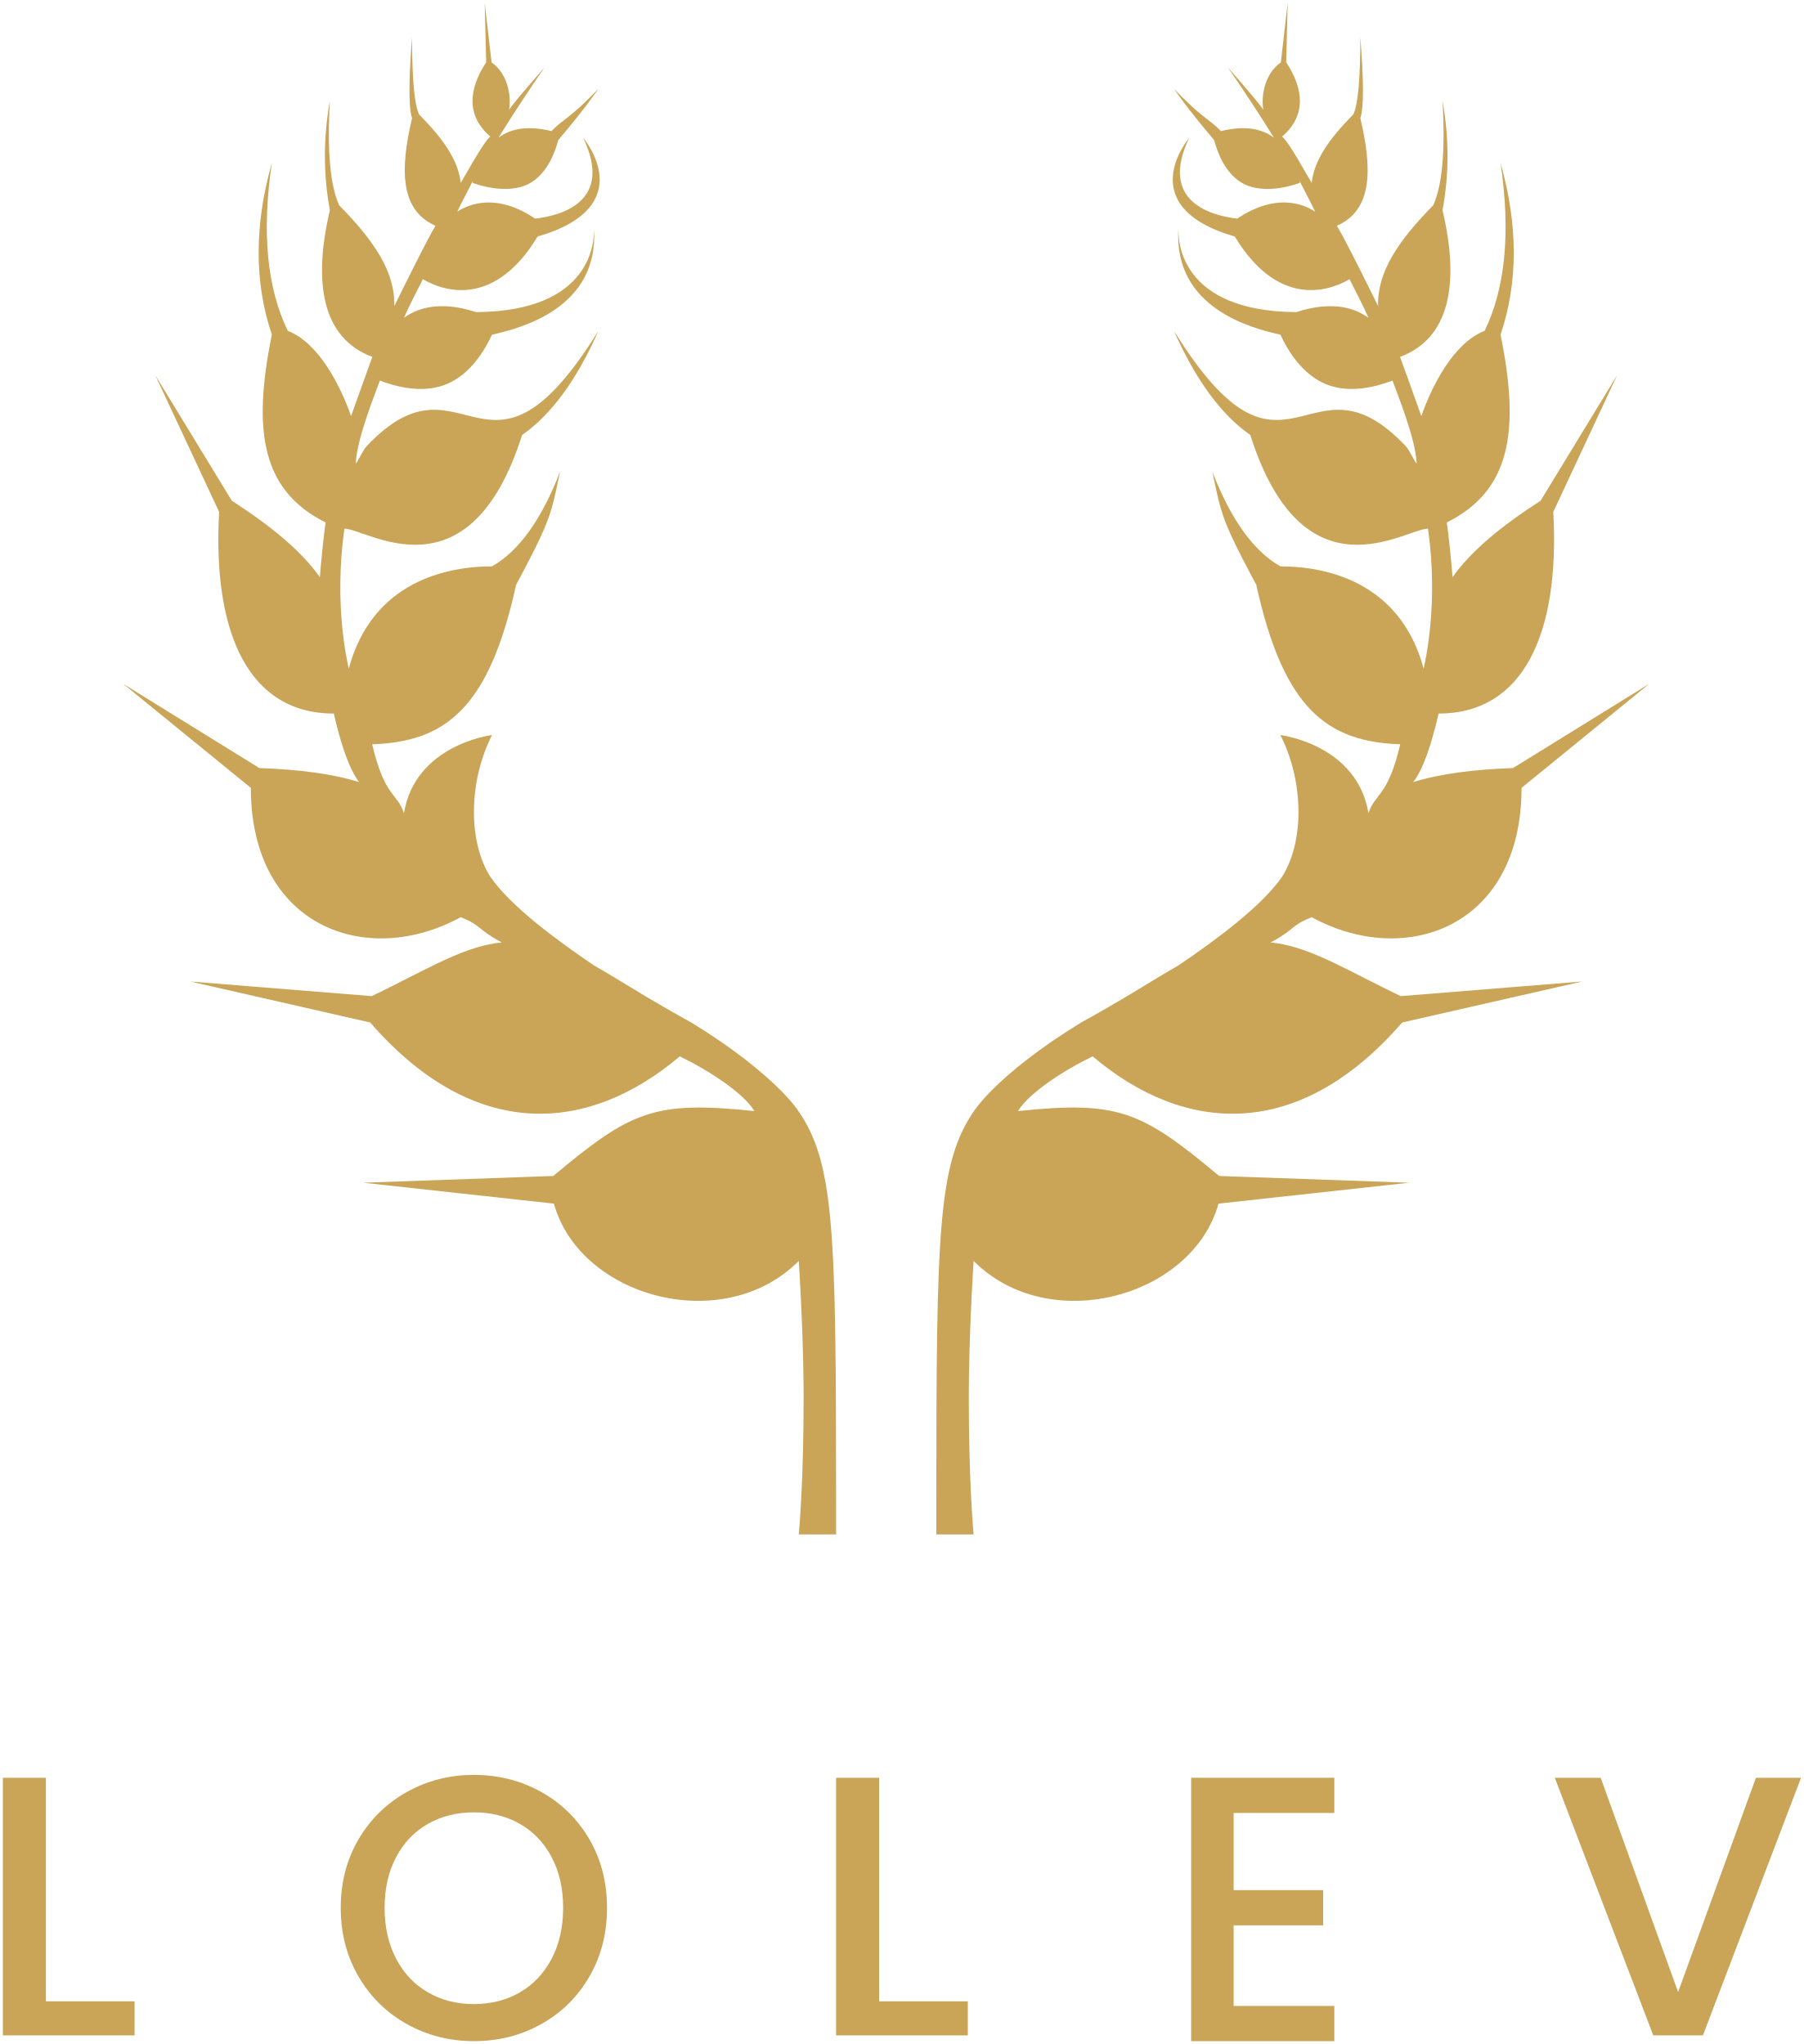
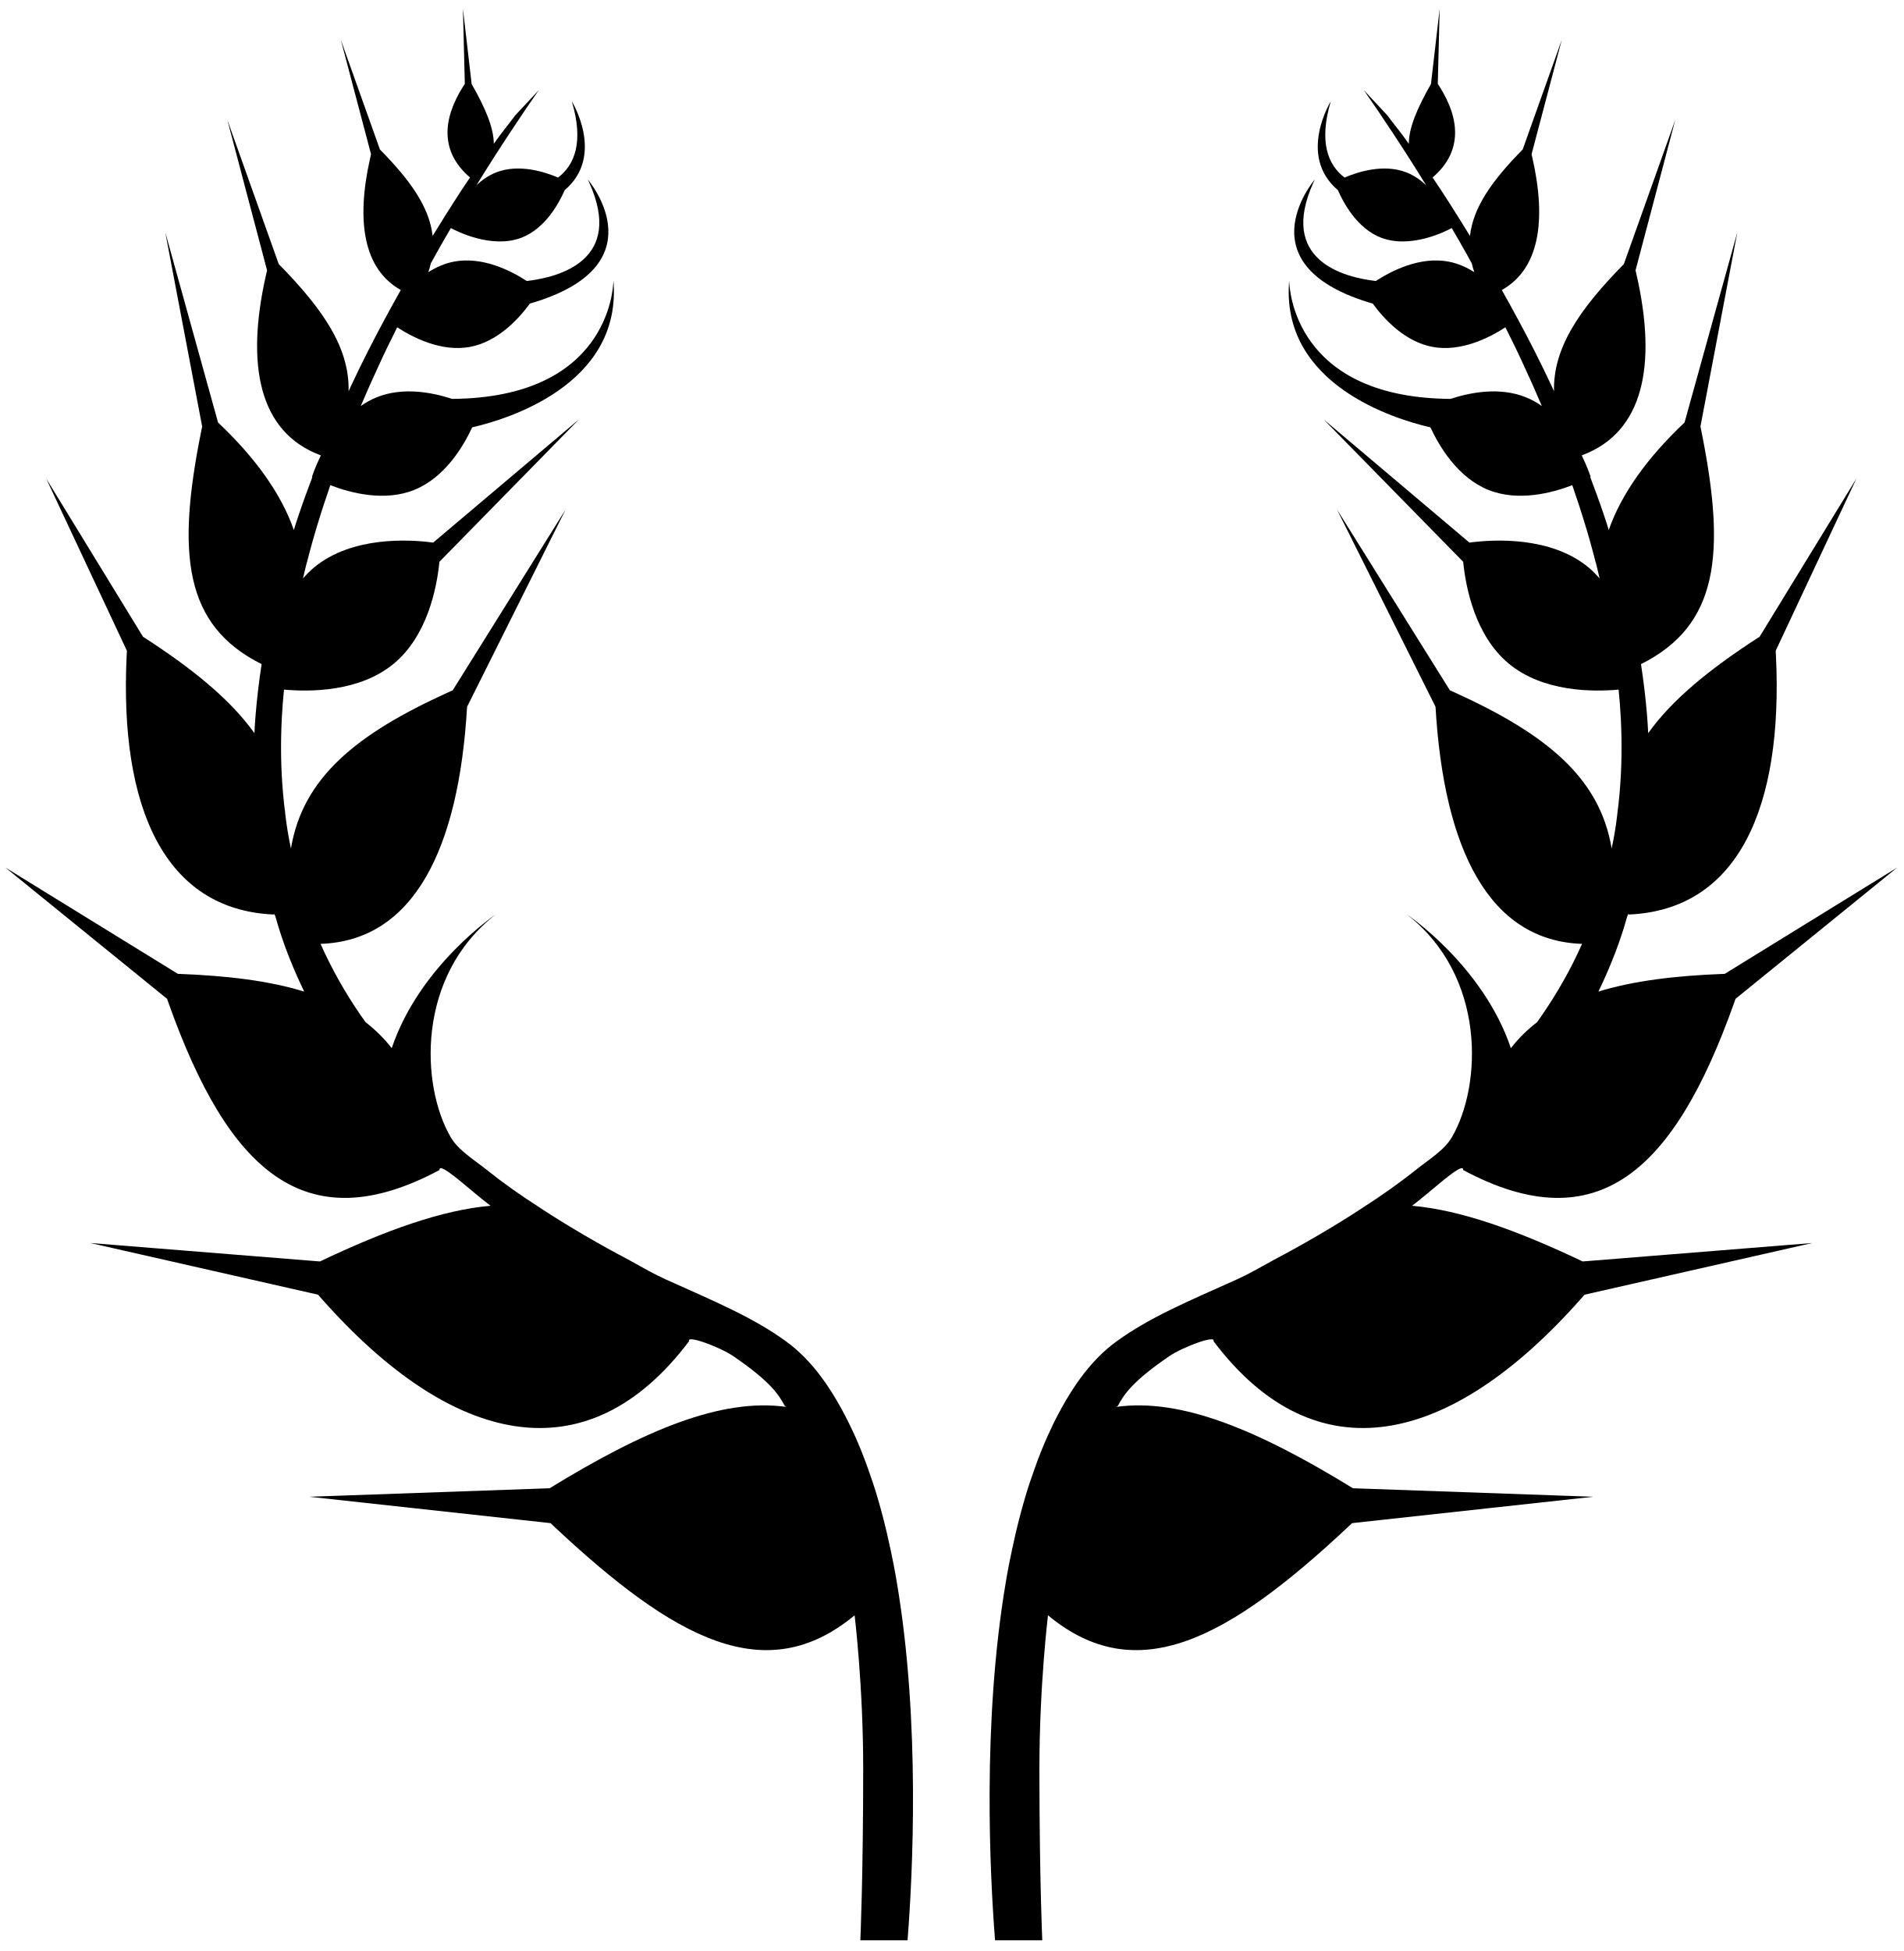
- <svg xmlns="http://www.w3.org/2000/svg" width="630px" height="714px" viewBox="0 0 630 714" version="1.1">
+ <svg xmlns="http://www.w3.org/2000/svg" width="161px" height="165px" viewBox="0 0 161 165" version="1.1">
  <g id="Page-1" stroke="none" stroke-width="1" fill="none" fill-rule="evenodd">
-     <g id="Lolev" transform="translate(-164, -210)" fill="#CAA557">
-       <g id="Logo" transform="translate(164.682, 211.327)">
-         <path d="M465.318,619.673 L465.318,631.966 L430.156,631.966 L430.156,658.932 L461.415,658.932 L461.415,671.225 L430.156,671.225 L430.156,699.377 L465.318,699.377 L465.318,711.673 L415.318,711.673 L415.318,619.673 L465.318,619.673 Z M164.816,618.673 C173.373,618.673 181.213,620.658 188.329,624.625 C195.445,628.591 201.055,634.111 205.161,641.175 C209.265,648.235 211.318,656.214 211.318,665.109 C211.318,674.004 209.265,682.006 205.161,689.112 C201.055,696.222 195.445,701.758 188.329,705.725 C181.213,709.695 173.373,711.673 164.816,711.673 C156.345,711.673 148.551,709.695 141.435,705.725 C134.315,701.758 128.686,696.222 124.537,689.112 C120.388,682.006 118.318,674.004 118.318,665.109 C118.318,656.214 120.388,648.235 124.537,641.175 C128.686,634.111 134.315,628.591 141.435,624.625 C148.551,620.658 156.345,618.673 164.816,618.673 Z M558.338,619.673 L585.387,694.522 L612.56,619.673 L628.318,619.673 L594.045,709.673 L576.719,709.673 L542.318,619.673 L558.338,619.673 Z M306.344,619.673 L306.344,697.759 L337.318,697.759 L337.318,709.673 L291.318,709.673 L291.318,619.673 L306.344,619.673 Z M15.344,619.673 L15.344,697.759 L46.318,697.759 L46.318,709.673 L0.318,709.673 L0.318,619.673 L15.344,619.673 Z M164.816,631.754 C158.791,631.754 153.42,633.107 148.705,635.809 C143.989,638.51 140.298,642.395 137.636,647.454 C134.97,652.513 133.641,658.392 133.641,665.109 C133.641,671.826 134.97,677.735 137.636,682.833 C140.298,687.935 143.989,691.862 148.705,694.609 C153.42,697.356 158.791,698.726 164.816,698.726 C170.842,698.726 176.213,697.356 180.928,694.609 C185.644,691.862 189.331,687.935 192,682.833 C194.659,677.735 195.992,671.826 195.992,665.109 C195.992,658.392 194.659,652.513 192,647.454 C189.331,642.395 185.644,638.51 180.928,635.809 C176.213,633.107 170.842,631.754 164.816,631.754 Z" id="LOLEV" />
-         <path d="M168.598,-0.327 L170.997,20.481 C176.511,24.311 177.957,31.863 177.116,37.038 C177.531,36.344 178.624,34.931 180.392,32.798 L180.796,32.312 C182.872,29.823 185.784,26.446 189.53,22.181 C186.985,25.849 184.374,29.714 181.665,33.841 C178.97,37.939 176.201,42.261 173.387,46.806 C173.901,46.412 174.44,46.046 175.008,45.712 C180.721,42.356 187.986,43.472 191.921,44.472 C192.596,43.759 193.222,43.168 193.847,42.625 L194.115,42.395 C194.428,42.129 194.742,41.873 195.064,41.617 L195.342,41.398 C197.999,39.309 201.255,37.057 208.318,29.673 C208.318,29.673 203.801,36.445 194.27,47.625 C193.298,51.418 190.683,58.97 184.636,62.519 C176.382,67.365 164.318,62.519 164.318,62.519 C164.318,62.519 164.37,62.264 164.485,61.812 C161.035,68.467 159.223,72.059 159.046,72.589 C161.18,71.242 171.15,64.916 186.224,75.048 C195.463,73.967 213.579,69.068 203.047,46.91 C203.047,46.91 223.434,70.748 187.066,81.304 C172.405,105.588 155.091,100.96 147.007,96.207 C145.274,99.669 142.001,105.882 140.392,109.682 C141.769,108.709 143.261,107.87 144.876,107.225 C152,104.376 159.966,105.85 165.606,107.703 C206.315,107.405 206.97,82.675 206.759,78.226 L206.755,78.168 L206.775,78.412 C208.639,106.559 180.664,113.4 171.427,115.52 L171.15,115.584 C168.641,121.001 163.524,129.566 155.091,132.94 C146.886,136.222 137.585,133.769 131.992,131.607 C130.794,135.095 123.885,151.759 123.555,160.631 C124.489,159.56 126.369,155.34 127.488,154.406 C161.479,118.56 169.114,177.478 208.314,114.251 C200.71,131.421 191.827,143.542 181.665,150.614 C163.11,209.046 127.488,183.334 119.594,183.334 C115.919,209.52 120.442,229.084 121.095,232.097 C121.062,232.13 121.062,232.13 121.095,232.163 C121.102,232.196 121.111,232.228 121.118,232.261 C129.355,201.528 155.77,196.511 171.15,196.511 C180.526,191.198 188.455,180.158 194.935,163.392 C193.803,168.73 193.068,172.395 192.069,175.879 L191.895,176.474 C190.04,182.716 187.212,188.645 179.568,202.957 C170.078,246.139 154.963,257.783 129.293,258.664 C129.303,258.687 129.309,258.706 129.319,258.726 C133.649,277.249 138.169,275.72 140.392,282.753 C144.287,259.137 170.088,255.576 171.119,255.443 L171.15,255.439 C162.831,271.88 162.831,292.729 170.55,304.925 C177.767,315.323 193.46,326.879 206.708,335.875 C208.166,336.706 209.569,337.525 210.956,338.348 L211.787,338.842 L211.787,338.842 L213.029,339.586 C213.167,339.668 213.305,339.751 213.443,339.835 L214.272,340.335 C221.194,344.518 228.449,349.072 240.725,355.84 C255.357,364.781 265.358,372.989 271.52,379.103 L272.054,379.637 C274.674,382.279 276.551,384.506 277.753,386.2 C290.775,404.549 291.296,428.232 291.317,522.515 L291.318,534.673 L278.287,534.673 C278.287,534.673 278.295,534.588 278.311,534.42 L278.325,534.256 C278.577,531.456 279.971,514.665 279.971,487.256 C279.971,486.107 279.967,484.952 279.959,483.796 L279.948,482.407 C279.946,482.176 279.943,481.944 279.941,481.713 L279.924,480.324 L279.924,480.324 L279.905,478.937 C279.591,458.605 278.287,439.14 278.287,439.14 C251.981,465.583 201.846,451.892 192.764,419.119 L192.764,419.119 L126.186,411.812 L192.533,409.46 C219.683,386.787 227.697,383.107 262.785,386.787 C259.059,380.529 246.825,372.551 236.724,367.674 C204.582,394.859 164.858,397.567 128.601,355.84 L128.601,355.84 L65.75,341.526 L129.126,346.636 C130.997,345.742 132.823,344.847 134.608,343.957 L136.127,343.197 C150.974,335.739 162.982,328.912 174.588,327.889 C165.702,323.15 167.835,322.136 160.227,319.059 C127.426,336.991 86.926,322.53 86.926,273.881 L86.926,273.881 L42.318,237.534 L89.906,266.967 C103.518,267.468 115.123,268.889 124.776,271.88 C119.594,265.519 115.926,247.96 115.919,247.934 C86.427,247.934 73.478,220.355 75.844,177.478 L75.844,177.478 L53.564,129.773 L80.289,173.593 C94.002,182.456 104.366,190.933 111.04,200.294 C111.044,200.261 111.044,200.228 111.044,200.196 C111.079,199.29 111.454,195.129 111.901,190.774 L111.986,189.956 L111.986,189.956 L112.072,189.137 C112.403,186.007 112.754,182.973 113.024,181.172 C91.211,170.246 87.194,150.129 94.266,115.584 C88.104,97.359 88.104,77.35 94.266,55.557 C90.691,79.718 92.546,99.283 99.83,114.251 C110.802,118.457 118.39,133.873 121.927,144.027 L121.927,144.027 L121.958,143.936 C122.224,143.159 123.928,138.41 125.633,133.668 L125.909,132.9 C127.657,128.043 129.324,123.42 129.355,123.343 C112,116.894 108.462,97.753 114.532,72.101 C112.204,59.614 112.204,46.86 114.532,33.841 C113.527,51.21 114.602,63.385 117.757,70.365 C130.269,83.112 137.311,93.77 137.034,105.588 C137.166,105.307 140.445,98.622 143.89,91.792 L144.288,91.004 C147.277,85.092 150.304,79.253 151.439,77.544 C138.989,72.101 138.989,57.85 143.231,39.937 C142.007,36.451 142.007,27.038 143.231,11.697 C143.231,26.298 144.048,35.271 145.682,38.617 C154.19,47.28 159.363,54.679 160.227,62.569 C161.045,61.233 162.633,58.386 164.371,55.426 L164.827,54.652 C166.968,51.037 169.25,47.435 170.55,46.366 C162.257,39.265 162.776,30.071 169.114,20.435 L169.114,20.435 L168.598,-0.327 Z" id="Left" />
-         <path d="M451.962,-0.327 L454.361,20.481 C459.875,24.311 461.321,31.863 460.48,37.038 C460.895,36.344 461.988,34.931 463.756,32.798 L464.16,32.312 C466.236,29.823 469.148,26.446 472.894,22.181 C470.349,25.849 467.738,29.714 465.029,33.841 C462.334,37.939 459.565,42.261 456.751,46.806 C457.265,46.412 457.804,46.046 458.372,45.712 C464.085,42.356 471.35,43.472 475.285,44.472 C475.96,43.759 476.586,43.168 477.211,42.625 L477.479,42.395 C477.792,42.129 478.106,41.873 478.428,41.617 L478.706,41.398 C481.363,39.309 484.619,37.057 491.682,29.673 C491.575,29.833 487.053,36.576 477.634,47.625 C476.662,51.418 474.047,58.97 468,62.519 C459.746,67.365 447.682,62.519 447.682,62.519 C447.682,62.519 447.734,62.264 447.849,61.812 C444.399,68.467 442.587,72.059 442.41,72.589 C444.544,71.242 454.514,64.916 469.588,75.048 C478.827,73.967 496.943,69.068 486.411,46.91 C486.411,46.91 506.798,70.748 470.43,81.304 C455.769,105.588 438.455,100.96 430.371,96.207 C428.638,99.669 425.365,105.882 423.756,109.682 C425.133,108.709 426.625,107.87 428.24,107.225 C435.364,104.376 443.33,105.85 448.97,107.703 C489.679,107.405 490.334,82.675 490.123,78.226 L490.119,78.168 L490.139,78.412 C492.003,106.559 464.028,113.4 454.791,115.52 L454.514,115.584 C452.005,121.001 446.888,129.566 438.455,132.94 C430.25,136.222 420.949,133.769 415.356,131.607 C414.158,135.095 407.249,151.759 406.919,160.631 C407.853,159.56 409.733,155.34 410.852,154.406 C444.843,118.56 452.478,177.478 491.678,114.251 C484.074,131.421 475.191,143.542 465.029,150.614 C446.474,209.046 410.852,183.334 402.958,183.334 C399.283,209.52 403.806,229.084 404.459,232.097 C404.426,232.13 404.426,232.13 404.459,232.163 C404.466,232.196 404.475,232.228 404.482,232.261 C412.719,201.528 439.134,196.511 454.514,196.511 C463.89,191.198 471.819,180.158 478.299,163.392 C477.167,168.73 476.432,172.395 475.433,175.879 L475.259,176.474 C473.404,182.716 470.576,188.645 462.932,202.957 C453.442,246.139 438.327,257.783 412.657,258.664 C412.667,258.687 412.673,258.706 412.683,258.726 C417.013,277.249 421.533,275.72 423.756,282.753 C427.651,259.137 453.452,255.576 454.483,255.443 L454.514,255.439 C446.195,271.88 446.195,292.729 453.914,304.925 C461.131,315.323 476.824,326.879 490.072,335.875 C491.53,336.706 492.933,337.525 494.32,338.348 L495.151,338.842 L495.151,338.842 L496.393,339.586 C496.531,339.668 496.669,339.751 496.807,339.835 L497.636,340.335 C504.558,344.518 511.813,349.072 524.089,355.84 C538.721,364.781 548.722,372.989 554.884,379.103 L555.418,379.637 C558.038,382.279 559.915,384.506 561.117,386.2 C574.139,404.549 574.66,428.232 574.681,522.515 L574.682,531.563 L574.682,531.563 L574.682,534.673 L561.651,534.673 C561.651,534.673 561.659,534.588 561.675,534.42 L561.689,534.256 C561.941,531.456 563.335,514.665 563.335,487.256 C563.335,486.107 563.331,484.952 563.323,483.796 L563.312,482.407 C563.31,482.176 563.307,481.944 563.305,481.713 L563.288,480.324 L563.288,480.324 L563.269,478.937 C562.955,458.605 561.651,439.14 561.651,439.14 C535.345,465.583 485.21,451.892 476.128,419.119 L476.128,419.119 L409.55,411.812 L475.897,409.46 C503.047,386.787 511.061,383.107 546.149,386.787 C542.423,380.529 530.189,372.551 520.088,367.674 C487.946,394.859 448.222,397.567 411.965,355.84 L411.965,355.84 L349.114,341.526 L412.49,346.636 C414.361,345.742 416.187,344.847 417.972,343.957 L419.491,343.197 C434.338,335.739 446.346,328.912 457.952,327.889 C449.066,323.15 451.199,322.136 443.591,319.059 C410.79,336.991 370.29,322.53 370.29,273.881 L370.29,273.881 L325.682,237.534 L373.27,266.967 C386.882,267.468 398.487,268.889 408.14,271.88 C402.958,265.519 399.29,247.96 399.283,247.934 C369.791,247.934 356.842,220.355 359.208,177.478 L359.208,177.478 L336.928,129.773 L363.653,173.593 C377.366,182.456 387.73,190.933 394.404,200.294 C394.408,200.261 394.408,200.228 394.408,200.196 C394.443,199.29 394.818,195.129 395.265,190.774 L395.35,189.956 L395.35,189.956 L395.436,189.137 C395.767,186.007 396.118,182.973 396.388,181.172 C374.575,170.246 370.558,150.129 377.63,115.584 C371.468,97.359 371.468,77.35 377.63,55.557 C374.055,79.718 375.91,99.283 383.194,114.251 C394.166,118.457 401.754,133.873 405.291,144.027 L405.291,144.027 L405.322,143.936 C405.588,143.159 407.292,138.41 408.997,133.668 L409.273,132.9 C411.021,128.043 412.688,123.42 412.719,123.343 C395.364,116.894 391.826,97.753 397.896,72.101 C395.568,59.614 395.568,46.86 397.896,33.841 C396.891,51.21 397.966,63.385 401.121,70.365 C413.633,83.112 420.675,93.77 420.398,105.588 C420.53,105.307 423.809,98.622 427.254,91.792 L427.652,91.004 C430.641,85.092 433.668,79.253 434.803,77.544 C422.353,72.101 422.353,57.85 426.595,39.937 C425.371,36.451 425.371,27.038 426.595,11.697 C426.595,26.298 427.412,35.271 429.046,38.617 C437.554,47.28 442.727,54.679 443.591,62.569 C444.409,61.233 445.997,58.386 447.735,55.426 L448.191,54.652 C450.332,51.037 452.614,47.435 453.914,46.366 C445.621,39.265 446.14,30.071 452.478,20.435 L452.478,20.435 L451.962,-0.327 Z" id="Right" transform="translate(450.5, 267.5) scale(-1, 1) translate(-450.5, -267.5) " />
-       </g>
+     <g id="logo" fill="#000000" fill-rule="nonzero">
+       <path d="M39.156,0.752 L39.891,7.105 C41.068,9.168 41.757,10.805 41.766,12.16 C41.795,12.118 41.821,12.082 41.852,12.039 C42.549,11.058 42.826,10.76 43.414,9.978 L43.583,9.752 L45.57,7.624 C44.79,8.744 43.99,9.924 43.16,11.184 C42.229,12.594 41.269,14.091 40.294,15.675 C40.771,15.22 41.333,14.824 41.985,14.573 C43.886,13.838 46.047,14.525 47.199,15.016 C48.603,13.95 49.388,12.02 48.368,8.577 C48.368,8.577 51.202,13.173 47.764,16.079 C47.287,17.174 46.13,19.321 44.118,20.098 C41.582,21.077 38.581,19.531 38.135,19.287 L38.02,19.484 C38,19.494 38,19.494 38.01,19.504 C37.66,20.084 37.33,20.684 36.99,21.284 C36.98,21.284 36.98,21.304 36.97,21.314 C36.793,21.627 36.617,21.953 36.44,22.271 C36.383,22.516 36.313,22.763 36.229,23.014 C36.883,22.603 37.609,22.275 38.407,22.124 C40.825,21.668 43.238,22.908 44.557,23.765 C47.348,23.44 52.783,21.981 49.843,15.457 L49.712,15.174 L49.719,15.183 C49.955,15.463 55.736,22.516 44.815,25.675 C43.878,26.958 42.119,28.891 39.769,29.335 C37.337,29.794 34.909,28.537 33.596,27.68 C33.065,28.737 32.533,29.815 32.03,30.924 C31.51,32.037 31.006,33.179 30.513,34.339 C30.935,34.042 31.392,33.786 31.887,33.589 C34.07,32.719 36.511,33.169 38.239,33.735 C51.387,33.639 51.864,24.502 51.881,23.756 L51.882,23.72 L51.882,23.717 L51.907,24.061 C52.386,32.573 42.929,35.441 40.052,36.115 L39.938,36.141 C39.169,37.795 37.601,40.41 35.017,41.44 C32.503,42.442 29.653,41.693 27.939,41.033 C27.572,42.098 27.214,43.174 26.88,44.274 C26.55,45.354 26.24,46.454 25.96,47.564 L25.959,47.569 L25.95,47.574 L25.83,48.054 C25.756,48.34 25.698,48.634 25.627,48.922 C25.913,48.595 26.216,48.279 26.559,47.994 C29.784,45.317 34.666,45.634 36.51,45.871 L36.639,45.888 L48.975,35.464 L37.167,47.51 C36.946,49.707 36.156,53.763 33.308,56.126 C30.412,58.53 26.189,58.519 24.02,58.321 C23.944,59.096 23.878,59.877 23.84,60.654 C23.724,62.805 23.751,64.972 23.941,67.113 L24.02,67.914 L24.02,67.944 C24.034,68.044 24.046,68.14 24.058,68.24 C24.062,68.264 24.064,68.288 24.068,68.313 C24.078,68.396 24.088,68.483 24.1,68.564 C24.11,68.684 24.12,68.804 24.14,68.934 C24.25,69.874 24.4,70.794 24.6,71.714 C24.59,71.724 24.59,71.724 24.6,71.734 C24.602,71.744 24.605,71.754 24.607,71.764 C25.61,65.741 30.183,62.068 37.854,58.576 L38.292,58.379 L47.84,43.089 L39.506,59.774 C38.803,71.833 34.978,79.556 27.112,79.825 C27.115,79.832 27.117,79.838 27.12,79.844 C28.065,81.968 29.196,83.954 30.47,85.81 L30.9,86.424 L30.92,86.444 C30.922,86.448 30.925,86.45 30.927,86.454 C31.749,87.091 32.486,87.815 33.133,88.645 C35.481,81.663 41.922,77.343 41.922,77.343 C35.192,82.577 35.581,91.819 38.122,96.178 C38.763,97.277 40.036,98.037 41.19,98.954 C42.54,100.034 44.05,101.104 45.63,102.114 C45.63,102.114 45.641,102.114 45.641,102.124 C48.15,103.774 50.83,105.314 53.3,106.614 C53.3,106.624 53.311,106.624 53.311,106.624 C54.351,107.194 55.328,107.762 56.29,108.194 C60.679,110.163 63.683,111.424 66.46,113.424 C68.782,115.096 70.49,117.664 71.91,120.584 L71.919,120.589 L71.92,120.594 L71.92,120.604 C72.04,120.864 72.17,121.124 72.29,121.394 C72.695,122.282 73.06,123.214 73.402,124.169 C73.677,124.935 73.94,125.713 74.18,126.514 C74.58,127.854 74.939,129.254 75.24,130.674 L75.243,130.732 L75.243,130.732 L75.249,130.794 L75.27,130.794 C75.49,131.804 75.689,132.824 75.859,133.854 C77.859,145.686 77.182,158.613 76.779,163.85 L76.76,164.094 L72.767,164.094 C72.767,164.094 73.009,158.749 73.009,149.553 C73.009,142.537 72.283,136.61 72.283,136.61 C64.767,142.842 57.051,138.635 46.893,129.126 L46.561,128.814 L26.16,126.583 L46.49,125.865 C54.57,120.904 61.04,118.224 66.5,118.984 C66.46,118.944 66.39,118.93 66.36,118.874 C65.833,117.876 65.055,116.764 62.014,114.687 C60.894,113.923 58.046,112.864 58.285,113.424 C49.604,124.938 38.24,122.289 27.233,109.873 L26.9,109.494 L7.641,105.124 L27.061,106.684 C32.63,104.034 37.391,102.334 41.49,101.974 C41.093,101.676 40.639,101.304 40.177,100.921 L39.869,100.664 C38.483,99.508 37.133,98.373 37.167,98.954 C25.742,105.062 19.283,98.91 14.281,84.898 L14.13,84.471 L0.461,73.374 L15.043,82.36 C19.214,82.513 22.77,82.947 25.728,83.86 C24.909,82.16 24.18,80.392 23.6,78.544 C23.39,77.894 23.232,77.129 23.157,77.343 C13.928,76.947 10.094,68.322 10.712,55.468 L10.734,55.038 L3.907,40.473 L12.096,53.852 C16.298,56.558 19.474,59.146 21.519,62.004 C21.52,61.994 21.52,61.984 21.52,61.974 C21.54,61.464 21.58,60.954 21.62,60.444 C21.738,58.995 21.914,57.576 22.127,56.166 C15.537,52.877 14.948,46.791 17.009,36.513 L17.099,36.07 L13.977,19.639 L18.444,35.734 C21.555,38.67 23.771,41.725 24.855,44.825 C24.925,44.606 24.988,44.381 25.06,44.164 C25.13,43.954 25.2,43.744 25.27,43.534 C25.635,42.451 26.022,41.394 26.419,40.348 C26.405,40.341 26.386,40.33 26.386,40.33 L26.387,40.328 L26.428,40.204 C26.511,39.96 26.723,39.38 27.076,38.652 C27.095,38.607 27.111,38.559 27.131,38.51 C21.9,36.573 20.766,30.888 22.5,23.249 L22.589,22.865 L19.227,10.135 L23.577,22.335 C27.411,26.227 29.569,29.481 29.484,33.089 C29.561,32.926 29.633,32.756 29.71,32.594 C30.62,30.654 31.57,28.784 32.54,26.994 C32.991,26.155 33.444,25.334 33.898,24.527 C30.737,22.752 30.109,18.692 31.303,13.392 L31.383,13.045 L28.823,3.355 L32.134,12.642 C34.741,15.287 36.326,17.546 36.591,19.955 C37.168,19.015 37.744,18.095 38.31,17.204 C38.893,16.293 39.341,15.615 39.754,15.008 C37.278,12.896 37.366,10.177 39.168,7.317 L39.314,7.091 L39.156,0.752 Z M121.766,0.752 L121.608,7.091 L121.754,7.317 C123.556,10.177 123.644,12.896 121.168,15.008 C121.581,15.615 122.029,16.293 122.612,17.204 C123.178,18.095 123.754,19.015 124.331,19.955 C124.596,17.546 126.181,15.287 128.788,12.642 L128.788,12.642 L132.099,3.355 L129.539,13.045 L129.619,13.392 C130.813,18.692 130.185,22.752 127.024,24.527 C127.478,25.334 127.931,26.155 128.382,26.994 C129.352,28.784 130.302,30.654 131.212,32.594 C131.289,32.756 131.361,32.926 131.438,33.089 C131.353,29.481 133.511,26.227 137.345,22.335 L137.345,22.335 L141.695,10.135 L138.333,22.865 L138.422,23.249 C140.156,30.888 139.022,36.573 133.791,38.51 C133.811,38.559 133.827,38.607 133.846,38.652 C134.199,39.38 134.411,39.96 134.494,40.204 L134.494,40.204 L134.536,40.33 C134.536,40.33 134.517,40.341 134.503,40.348 C134.9,41.394 135.287,42.451 135.652,43.534 L135.652,43.534 L135.862,44.164 C135.934,44.381 135.997,44.606 136.067,44.825 C137.151,41.725 139.367,38.67 142.478,35.734 L142.478,35.734 L146.945,19.639 L143.823,36.07 L143.913,36.513 C145.974,46.791 145.385,52.877 138.795,56.166 C139.008,57.576 139.184,58.995 139.302,60.444 C139.342,60.954 139.382,61.464 139.402,61.974 C139.402,61.984 139.402,61.994 139.403,62.004 C141.448,59.146 144.624,56.558 148.826,53.852 L148.826,53.852 L157.015,40.473 L150.188,55.038 L150.21,55.468 C150.828,68.322 146.994,76.947 137.765,77.343 C137.69,77.129 137.532,77.894 137.322,78.544 C136.742,80.392 136.013,82.16 135.194,83.86 C138.152,82.947 141.708,82.513 145.879,82.36 L145.879,82.36 L160.461,73.374 L146.792,84.471 L146.641,84.898 C141.639,98.91 135.18,105.062 123.755,98.954 C123.789,98.373 122.439,99.508 121.053,100.664 L121.053,100.664 L120.745,100.921 C120.283,101.304 119.829,101.676 119.432,101.974 C123.531,102.334 128.292,104.034 133.861,106.684 L133.861,106.684 L153.281,105.124 L134.022,109.494 L133.689,109.873 C122.682,122.289 111.318,124.938 102.637,113.424 C102.876,112.864 100.028,113.923 98.908,114.687 C95.867,116.764 95.089,117.876 94.562,118.874 C94.532,118.93 94.462,118.944 94.422,118.984 C99.882,118.224 106.352,120.904 114.432,125.865 L114.432,125.865 L134.762,126.583 L114.361,128.814 L114.029,129.126 C103.871,138.635 96.155,142.842 88.639,136.61 C88.639,136.61 87.913,142.537 87.913,149.553 L87.914,150.46 C87.929,159.099 88.155,164.094 88.155,164.094 L88.155,164.094 L84.162,164.094 L84.143,163.85 C83.74,158.613 83.063,145.686 85.063,133.854 C85.233,132.824 85.432,131.804 85.652,130.794 L85.652,130.794 L85.673,130.794 L85.679,130.732 L85.679,130.732 L85.682,130.674 C85.983,129.254 86.342,127.854 86.742,126.514 C86.982,125.713 87.245,124.935 87.52,124.169 C87.862,123.214 88.227,122.282 88.632,121.394 C88.752,121.124 88.882,120.864 89.002,120.604 L89.002,120.604 L89.002,120.594 L89.003,120.589 C90.432,117.664 92.14,115.096 94.462,113.424 C97.239,111.424 100.243,110.163 104.632,108.194 C105.594,107.762 106.571,107.194 107.611,106.624 C107.611,106.624 107.622,106.624 107.622,106.614 C110.092,105.314 112.772,103.774 115.281,102.124 C115.281,102.114 115.292,102.114 115.292,102.114 C116.872,101.104 118.382,100.034 119.732,98.954 C120.886,98.037 122.159,97.277 122.8,96.178 C125.341,91.819 125.73,82.577 119,77.343 C119,77.343 125.441,81.663 127.789,88.645 C128.436,87.815 129.173,87.091 129.995,86.454 L129.995,86.454 L130.002,86.444 L130.022,86.424 L130.452,85.81 C131.726,83.954 132.857,81.968 133.802,79.844 C133.805,79.838 133.807,79.832 133.81,79.825 C125.944,79.556 122.119,71.833 121.416,59.774 L121.416,59.774 L113.082,43.089 L122.63,58.379 L123.068,58.576 C130.739,62.068 135.312,65.741 136.315,71.764 L136.315,71.764 L136.322,71.734 C136.332,71.724 136.332,71.724 136.322,71.714 C136.522,70.794 136.672,69.874 136.782,68.934 C136.802,68.804 136.812,68.684 136.822,68.564 C136.834,68.483 136.844,68.396 136.854,68.313 C136.858,68.288 136.86,68.264 136.864,68.24 C136.876,68.14 136.888,68.044 136.902,67.944 L136.902,67.944 L136.902,67.914 L136.981,67.113 C137.171,64.972 137.198,62.805 137.082,60.654 C137.044,59.877 136.978,59.096 136.902,58.321 C134.733,58.519 130.51,58.53 127.614,56.126 C124.766,53.763 123.976,49.707 123.755,47.51 L123.755,47.51 L111.947,35.464 L124.283,45.888 L124.412,45.871 C126.256,45.634 131.138,45.317 134.363,47.994 C134.706,48.279 135.009,48.595 135.295,48.922 C135.224,48.634 135.166,48.34 135.092,48.054 L135.092,48.054 L134.972,47.574 L134.963,47.569 L134.963,47.569 C134.682,46.454 134.372,45.354 134.042,44.274 C133.708,43.174 133.35,42.098 132.983,41.033 C131.269,41.693 128.419,42.442 125.905,41.44 C123.321,40.41 121.753,37.795 120.984,36.141 L120.984,36.141 L120.87,36.115 C117.993,35.441 108.536,32.573 109.015,24.061 L109.015,24.061 L109.04,23.717 L109.041,23.756 C109.057,24.494 109.524,33.446 122.268,33.729 L122.683,33.735 C124.411,33.169 126.852,32.719 129.035,33.589 C129.53,33.786 129.987,34.042 130.409,34.339 C129.916,33.179 129.412,32.037 128.892,30.924 C128.389,29.815 127.857,28.737 127.326,27.68 C126.013,28.537 123.585,29.794 121.153,29.335 C118.803,28.891 117.044,26.958 116.107,25.675 C105.186,22.516 110.967,15.463 111.203,15.183 L111.203,15.183 L111.21,15.174 L111.079,15.457 C108.139,21.981 113.574,23.44 116.365,23.765 C117.684,22.908 120.097,21.668 122.515,22.124 C123.313,22.275 124.039,22.603 124.693,23.014 C124.609,22.763 124.539,22.516 124.482,22.271 C124.305,21.953 124.129,21.627 123.952,21.314 C123.942,21.304 123.942,21.284 123.932,21.284 C123.592,20.684 123.262,20.084 122.912,19.504 C122.922,19.494 122.922,19.494 122.902,19.484 L122.902,19.484 L122.787,19.287 C122.341,19.531 119.34,21.077 116.804,20.098 C114.792,19.321 113.635,17.174 113.158,16.079 C109.72,13.173 112.554,8.577 112.554,8.577 C111.534,12.02 112.319,13.95 113.723,15.016 C114.875,14.525 117.036,13.838 118.937,14.573 C119.589,14.824 120.151,15.22 120.628,15.675 C119.653,14.091 118.693,12.594 117.762,11.184 C116.932,9.924 116.132,8.744 115.352,7.624 L115.352,7.624 L117.339,9.752 L117.508,9.978 C118.096,10.76 118.373,11.058 119.07,12.039 C119.101,12.082 119.127,12.118 119.156,12.16 C119.165,10.805 119.854,9.168 121.031,7.105 L121.031,7.105 L121.766,0.752 Z" id="Combined-Shape" />
    </g>
  </g>
</svg>
